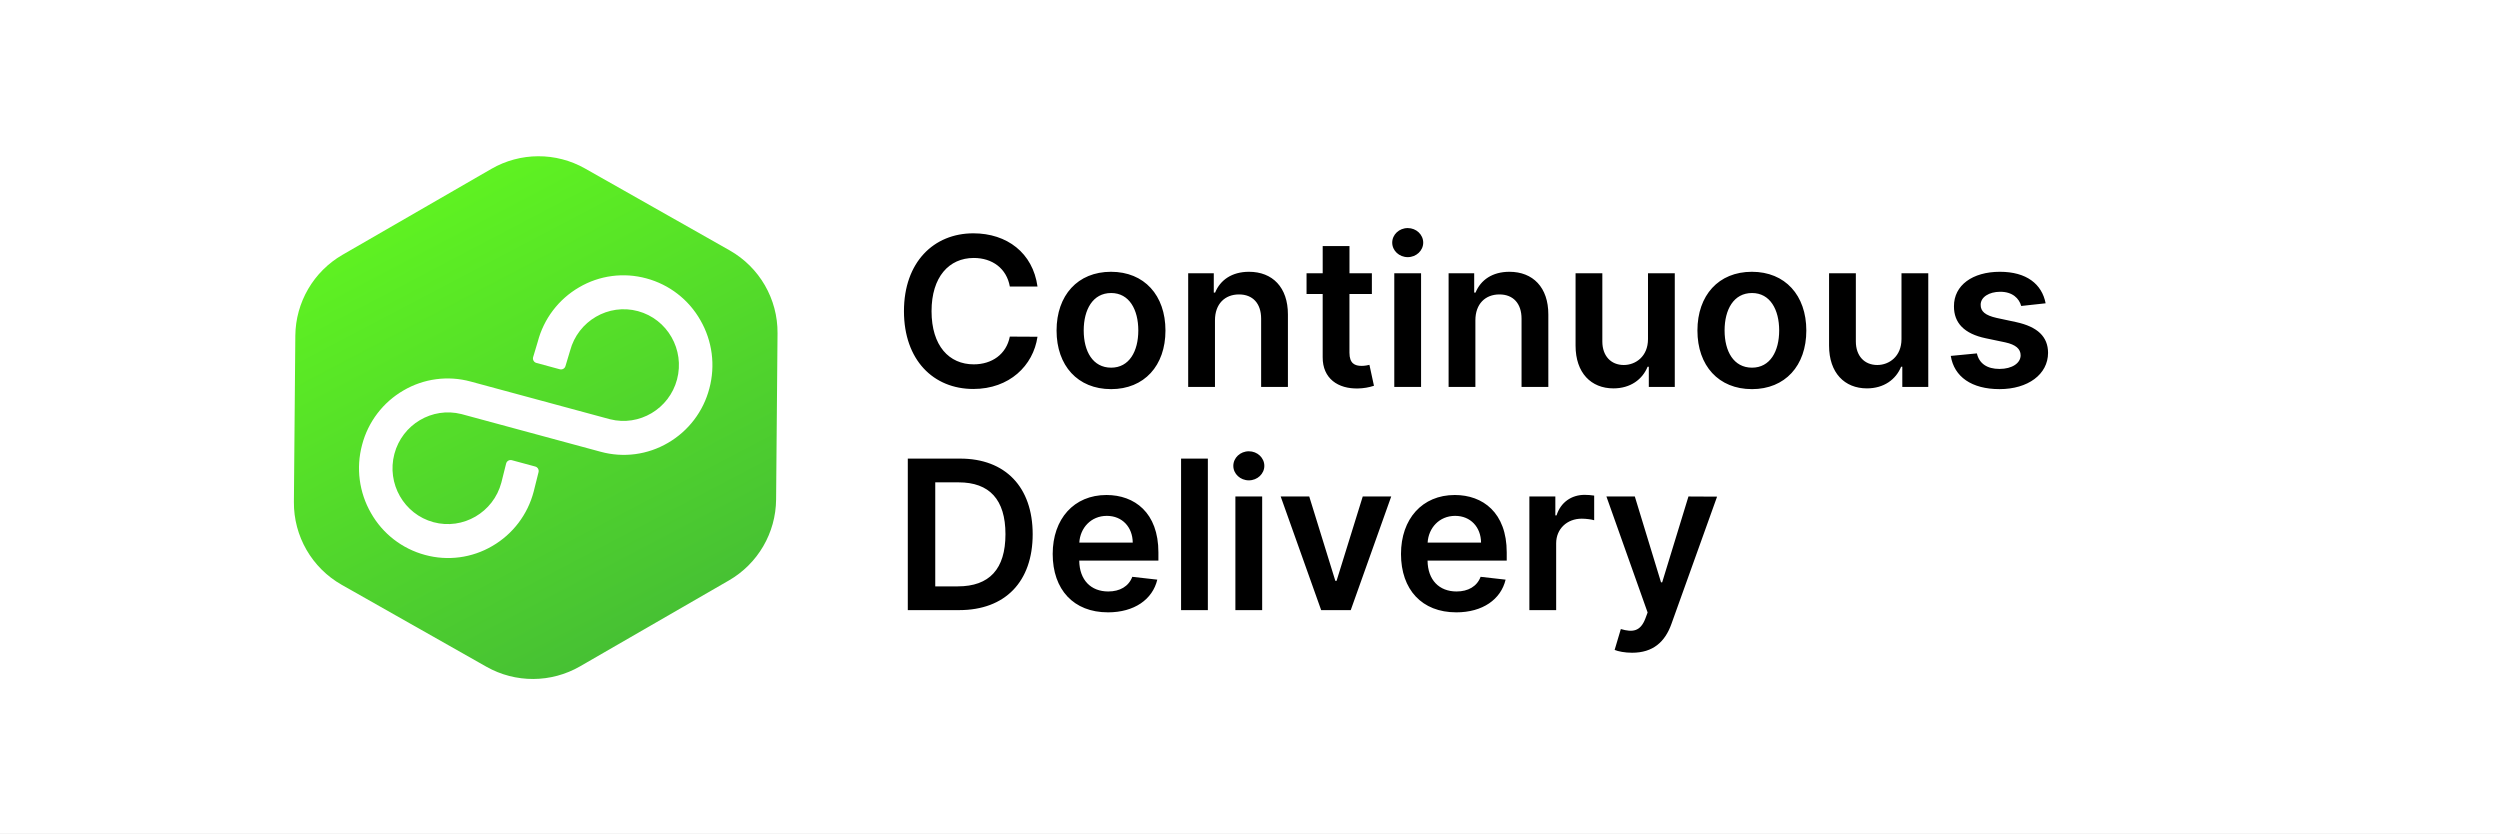
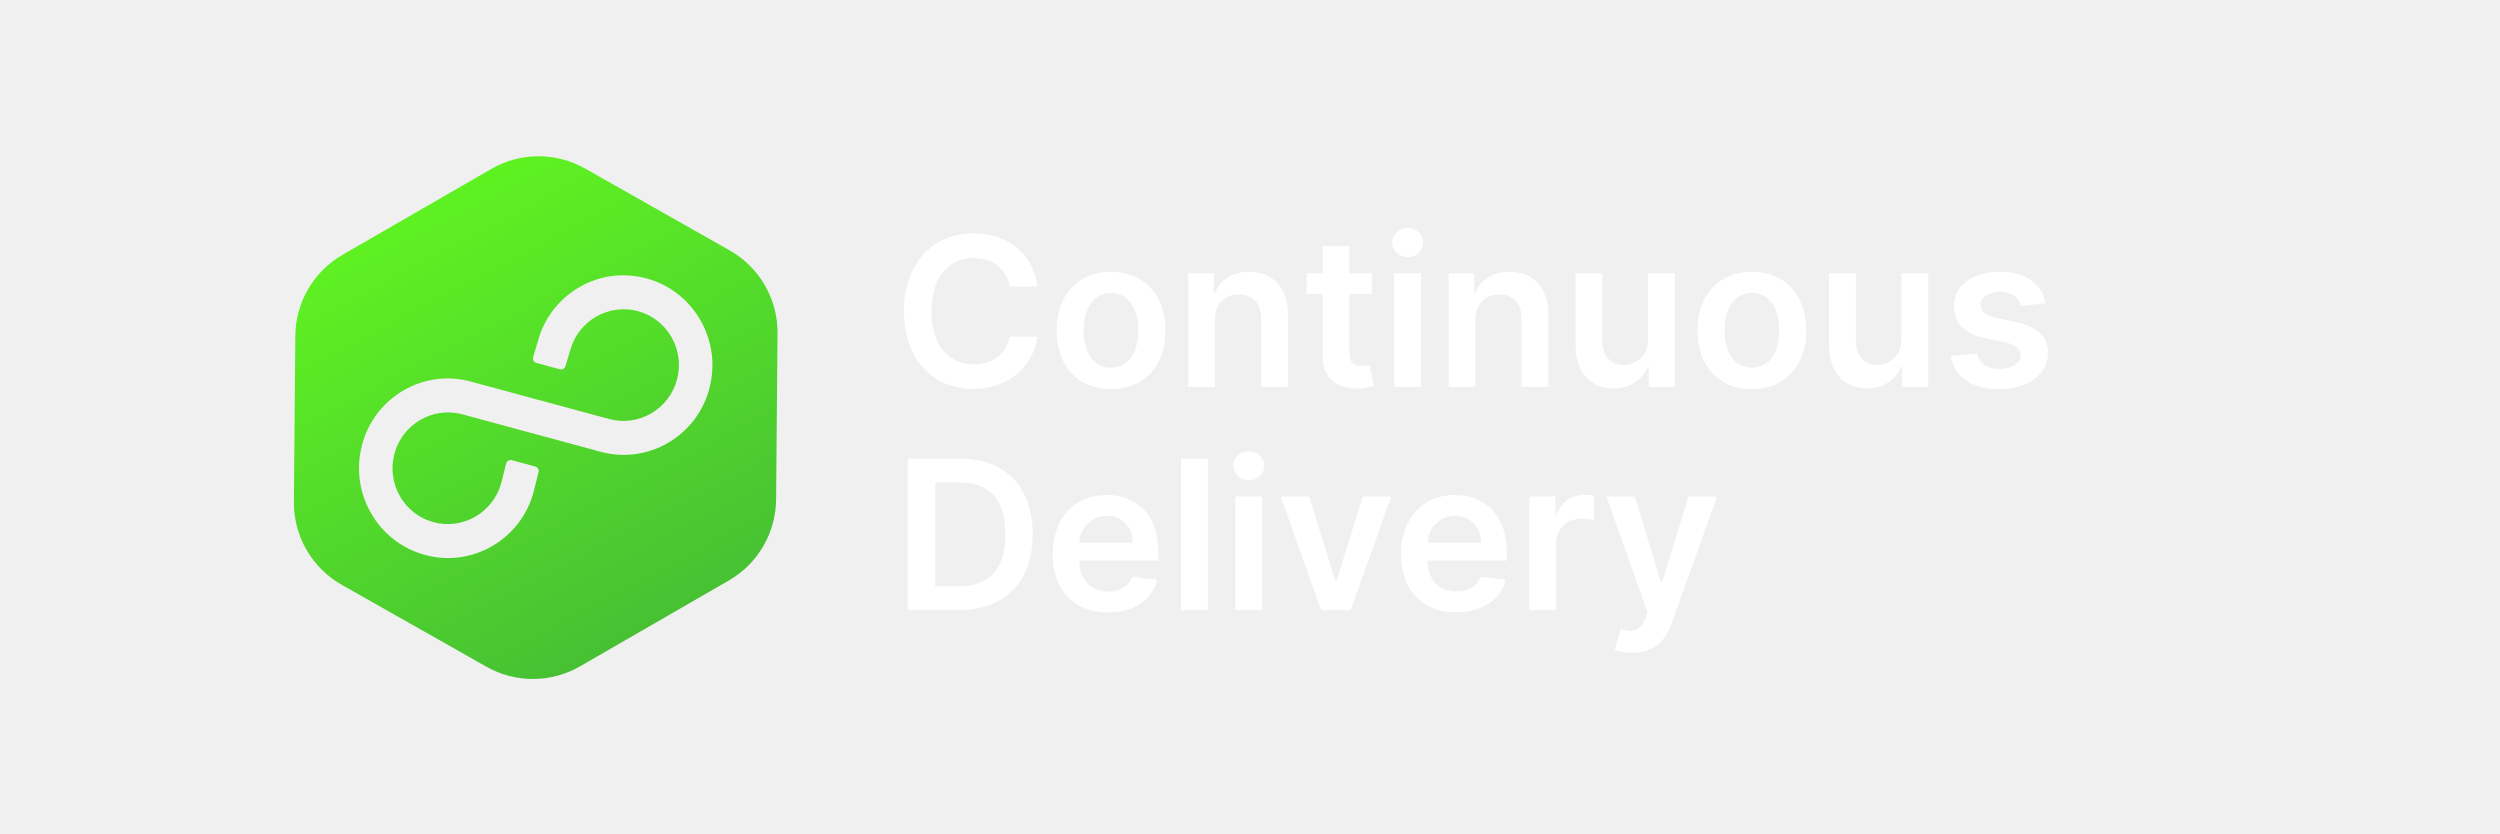
<svg xmlns="http://www.w3.org/2000/svg" viewBox="0 0 168 56" fill="none">
-   <path fill="#fff" d="M0 0h168v56H0z" />
  <path fill-rule="evenodd" clip-rule="evenodd" d="M49.033 16.826A6.341 6.341 0 0152.25 22.4l-.096 11.168a6.341 6.341 0 01-3.172 5.438L38.98 44.778a6.34 6.34 0 01-6.294.026l-9.72-5.503a6.341 6.341 0 01-3.216-5.573l.096-11.168a6.341 6.341 0 013.171-5.437l10.003-5.774a6.341 6.341 0 016.294-.026l9.72 5.503zm-3.536 8.672c-.526 1.982-2.537 3.171-4.502 2.676l-9.361-2.533a5.87 5.87 0 00-4.526.6 5.966 5.966 0 00-2.777 3.656 6.043 6.043 0 00.599 4.58 5.946 5.946 0 003.63 2.814 5.87 5.87 0 004.526-.6 5.967 5.967 0 002.777-3.655l.327-1.308a.312.312 0 00-.222-.378l-1.572-.425a.313.313 0 00-.385.226l-.32 1.28c-.532 2.003-2.58 3.196-4.564 2.66-1.978-.536-3.153-2.592-2.624-4.589.526-1.982 2.537-3.172 4.503-2.677l9.36 2.534a5.87 5.87 0 004.526-.6 5.966 5.966 0 002.777-3.656 6.043 6.043 0 00-.599-4.58 5.946 5.946 0 00-3.63-2.814 5.87 5.87 0 00-4.526.6 5.966 5.966 0 00-2.777 3.655l-.31 1.034a.312.312 0 00.219.391l1.572.426a.312.312 0 00.381-.212l.31-1.034c.532-2.003 2.58-3.196 4.564-2.66 1.978.536 3.154 2.592 2.624 4.589z" fill="url(#paint0_linear)" />
-   <path d="M69.72 19.254c-.314-2.263-2.054-3.575-4.311-3.575-2.66 0-4.663 1.939-4.663 5.23 0 3.286 1.978 5.23 4.663 5.23 2.421 0 4.027-1.566 4.31-3.51l-1.859-.01c-.234 1.194-1.208 1.865-2.426 1.865-1.65 0-2.834-1.238-2.834-3.575 0-2.297 1.173-3.574 2.839-3.574 1.238 0 2.207.7 2.421 1.919h1.86zM74.66 26.15c2.237 0 3.659-1.577 3.659-3.938 0-2.367-1.422-3.948-3.66-3.948-2.236 0-3.658 1.581-3.658 3.948 0 2.361 1.422 3.937 3.659 3.937zm.01-1.443c-1.238 0-1.845-1.103-1.845-2.5s.607-2.516 1.845-2.516c1.218 0 1.824 1.119 1.824 2.516s-.606 2.5-1.824 2.5zM81.646 21.526c0-1.104.666-1.74 1.616-1.74.93 0 1.486.611 1.486 1.63V26h1.8v-4.862c.005-1.83-1.039-2.874-2.615-2.874-1.143 0-1.929.547-2.277 1.397h-.09v-1.297h-1.72V26h1.8v-4.474zM92.19 18.364h-1.505v-1.83h-1.8v1.83H87.8v1.392h1.084V24c-.01 1.437 1.034 2.143 2.386 2.104a3.621 3.621 0 001.06-.18l-.304-1.407c-.1.025-.303.07-.527.07-.453 0-.816-.159-.816-.885v-3.947h1.507v-1.392zM93.696 26h1.8v-7.636h-1.8V26zm.905-8.72c.572 0 1.039-.438 1.039-.975 0-.541-.467-.979-1.04-.979-.576 0-1.043.438-1.043.98 0 .536.467.974 1.044.974zM99.146 21.526c0-1.104.666-1.74 1.616-1.74.93 0 1.486.611 1.486 1.63V26h1.8v-4.862c.005-1.83-1.039-2.874-2.615-2.874-1.143 0-1.929.547-2.277 1.397h-.09v-1.297h-1.72V26h1.8v-4.474zM110.745 22.788c0 1.164-.83 1.74-1.626 1.74-.865 0-1.442-.611-1.442-1.58v-4.584h-1.799v4.862c0 1.834 1.044 2.873 2.545 2.873 1.144 0 1.949-.601 2.297-1.456h.08V26h1.745v-7.636h-1.8v4.424zM117.726 26.15c2.237 0 3.659-1.577 3.659-3.938 0-2.367-1.422-3.948-3.659-3.948s-3.659 1.581-3.659 3.948c0 2.361 1.422 3.937 3.659 3.937zm.01-1.443c-1.238 0-1.844-1.103-1.844-2.5s.606-2.516 1.844-2.516c1.218 0 1.825 1.119 1.825 2.516s-.607 2.5-1.825 2.5zM127.78 22.788c0 1.164-.83 1.74-1.626 1.74-.865 0-1.441-.611-1.441-1.58v-4.584h-1.8v4.862c0 1.834 1.044 2.873 2.545 2.873 1.144 0 1.949-.601 2.297-1.456h.08V26h1.745v-7.636h-1.8v4.424zM137.466 20.382c-.249-1.293-1.283-2.118-3.072-2.118-1.84 0-3.093.905-3.088 2.317-.005 1.114.681 1.85 2.148 2.153l1.302.273c.701.154 1.03.438 1.03.87 0 .522-.567.915-1.422.915-.826 0-1.363-.358-1.517-1.044l-1.755.169c.224 1.402 1.402 2.232 3.277 2.232 1.909 0 3.256-.99 3.261-2.436-.005-1.089-.706-1.755-2.148-2.068l-1.302-.279c-.776-.174-1.084-.442-1.079-.884-.005-.517.567-.875 1.317-.875.831 0 1.268.452 1.407.954l1.641-.179zM64.454 41c3.103 0 4.942-1.919 4.942-5.1 0-3.173-1.84-5.082-4.872-5.082h-3.52V41h3.45zm-1.605-1.596v-6.99h1.57c2.069 0 3.148 1.154 3.148 3.485 0 2.342-1.08 3.505-3.202 3.505h-1.516zM74.45 41.15c1.78 0 3.003-.87 3.32-2.198l-1.68-.19c-.243.647-.84.985-1.615.985-1.164 0-1.934-.765-1.95-2.073h5.32v-.552c0-2.68-1.61-3.858-3.49-3.858-2.187 0-3.614 1.606-3.614 3.963 0 2.396 1.407 3.922 3.709 3.922zm-1.92-4.689c.055-.974.776-1.795 1.85-1.795 1.034 0 1.73.756 1.74 1.795h-3.59zM81.168 30.818h-1.8V41h1.8V30.818zM83.018 41h1.8v-7.636h-1.8V41zm.905-8.72c.572 0 1.04-.438 1.04-.975 0-.541-.468-.979-1.04-.979-.576 0-1.044.438-1.044.98 0 .536.468.974 1.044.974zM93.49 33.364h-1.914l-1.76 5.672h-.08l-1.755-5.672h-1.919L88.782 41h1.988l2.72-7.636zM97.856 41.15c1.78 0 3.003-.87 3.321-2.198l-1.68-.19c-.244.647-.84.985-1.616.985-1.163 0-1.934-.765-1.949-2.073h5.32v-.552c0-2.68-1.611-3.858-3.49-3.858-2.188 0-3.615 1.606-3.615 3.963 0 2.396 1.407 3.922 3.709 3.922zm-1.919-4.689c.055-.974.776-1.795 1.85-1.795 1.033 0 1.73.756 1.74 1.795h-3.59zM102.774 41h1.8v-4.49c0-.969.731-1.655 1.72-1.655.303 0 .681.055.835.105v-1.656a4.32 4.32 0 00-.646-.05c-.875 0-1.606.498-1.884 1.382h-.08v-1.272h-1.745V41zM109.676 43.864c1.402 0 2.212-.721 2.645-1.94l3.067-8.55-1.924-.01-1.765 5.767h-.079l-1.76-5.767h-1.909l2.769 7.795-.154.413c-.333.87-.86.93-1.646.7l-.417 1.403c.243.1.681.189 1.173.189z" fill="#000" />
+   <path d="M69.72 19.254c-.314-2.263-2.054-3.575-4.311-3.575-2.66 0-4.663 1.939-4.663 5.23 0 3.286 1.978 5.23 4.663 5.23 2.421 0 4.027-1.566 4.31-3.51l-1.859-.01c-.234 1.194-1.208 1.865-2.426 1.865-1.65 0-2.834-1.238-2.834-3.575 0-2.297 1.173-3.574 2.839-3.574 1.238 0 2.207.7 2.421 1.919h1.86zM74.66 26.15c2.237 0 3.659-1.577 3.659-3.938 0-2.367-1.422-3.948-3.66-3.948-2.236 0-3.658 1.581-3.658 3.948 0 2.361 1.422 3.937 3.659 3.937zm.01-1.443c-1.238 0-1.845-1.103-1.845-2.5s.607-2.516 1.845-2.516c1.218 0 1.824 1.119 1.824 2.516s-.606 2.5-1.824 2.5zM81.646 21.526c0-1.104.666-1.74 1.616-1.74.93 0 1.486.611 1.486 1.63V26h1.8v-4.862c.005-1.83-1.039-2.874-2.615-2.874-1.143 0-1.929.547-2.277 1.397h-.09v-1.297h-1.72V26h1.8v-4.474zM92.19 18.364h-1.505v-1.83h-1.8v1.83H87.8v1.392h1.084V24c-.01 1.437 1.034 2.143 2.386 2.104a3.621 3.621 0 001.06-.18l-.304-1.407c-.1.025-.303.07-.527.07-.453 0-.816-.159-.816-.885v-3.947h1.507v-1.392zM93.696 26h1.8v-7.636h-1.8V26zm.905-8.72c.572 0 1.039-.438 1.039-.975 0-.541-.467-.979-1.04-.979-.576 0-1.043.438-1.043.98 0 .536.467.974 1.044.974zM99.146 21.526c0-1.104.666-1.74 1.616-1.74.93 0 1.486.611 1.486 1.63V26h1.8v-4.862c.005-1.83-1.039-2.874-2.615-2.874-1.143 0-1.929.547-2.277 1.397h-.09v-1.297h-1.72V26h1.8v-4.474zM110.745 22.788c0 1.164-.83 1.74-1.626 1.74-.865 0-1.442-.611-1.442-1.58v-4.584h-1.799v4.862c0 1.834 1.044 2.873 2.545 2.873 1.144 0 1.949-.601 2.297-1.456h.08V26h1.745v-7.636h-1.8v4.424zM117.726 26.15c2.237 0 3.659-1.577 3.659-3.938 0-2.367-1.422-3.948-3.659-3.948s-3.659 1.581-3.659 3.948c0 2.361 1.422 3.937 3.659 3.937zm.01-1.443c-1.238 0-1.844-1.103-1.844-2.5s.606-2.516 1.844-2.516c1.218 0 1.825 1.119 1.825 2.516s-.607 2.5-1.825 2.5zM127.78 22.788c0 1.164-.83 1.74-1.626 1.74-.865 0-1.441-.611-1.441-1.58v-4.584h-1.8v4.862c0 1.834 1.044 2.873 2.545 2.873 1.144 0 1.949-.601 2.297-1.456h.08V26h1.745v-7.636h-1.8v4.424zM137.466 20.382c-.249-1.293-1.283-2.118-3.072-2.118-1.84 0-3.093.905-3.088 2.317-.005 1.114.681 1.85 2.148 2.153l1.302.273c.701.154 1.03.438 1.03.87 0 .522-.567.915-1.422.915-.826 0-1.363-.358-1.517-1.044l-1.755.169c.224 1.402 1.402 2.232 3.277 2.232 1.909 0 3.256-.99 3.261-2.436-.005-1.089-.706-1.755-2.148-2.068l-1.302-.279c-.776-.174-1.084-.442-1.079-.884-.005-.517.567-.875 1.317-.875.831 0 1.268.452 1.407.954l1.641-.179zM64.454 41c3.103 0 4.942-1.919 4.942-5.1 0-3.173-1.84-5.082-4.872-5.082h-3.52V41h3.45zm-1.605-1.596v-6.99h1.57c2.069 0 3.148 1.154 3.148 3.485 0 2.342-1.08 3.505-3.202 3.505h-1.516zM74.45 41.15c1.78 0 3.003-.87 3.32-2.198l-1.68-.19c-.243.647-.84.985-1.615.985-1.164 0-1.934-.765-1.95-2.073h5.32v-.552c0-2.68-1.61-3.858-3.49-3.858-2.187 0-3.614 1.606-3.614 3.963 0 2.396 1.407 3.922 3.709 3.922zm-1.92-4.689c.055-.974.776-1.795 1.85-1.795 1.034 0 1.73.756 1.74 1.795h-3.59zM81.168 30.818h-1.8V41h1.8V30.818zM83.018 41h1.8v-7.636h-1.8V41zm.905-8.72c.572 0 1.04-.438 1.04-.975 0-.541-.468-.979-1.04-.979-.576 0-1.044.438-1.044.98 0 .536.468.974 1.044.974zM93.49 33.364h-1.914l-1.76 5.672h-.08l-1.755-5.672h-1.919L88.782 41h1.988l2.72-7.636zM97.856 41.15c1.78 0 3.003-.87 3.321-2.198l-1.68-.19c-.244.647-.84.985-1.616.985-1.163 0-1.934-.765-1.949-2.073h5.32v-.552c0-2.68-1.611-3.858-3.49-3.858-2.188 0-3.615 1.606-3.615 3.963 0 2.396 1.407 3.922 3.709 3.922zm-1.919-4.689c.055-.974.776-1.795 1.85-1.795 1.033 0 1.73.756 1.74 1.795h-3.59zM102.774 41h1.8v-4.49c0-.969.731-1.655 1.72-1.655.303 0 .681.055.835.105v-1.656a4.32 4.32 0 00-.646-.05c-.875 0-1.606.498-1.884 1.382h-.08v-1.272h-1.745V41zM109.676 43.864c1.402 0 2.212-.721 2.645-1.94l3.067-8.55-1.924-.01-1.765 5.767h-.079l-1.76-5.767h-1.909l2.769 7.795-.154.413c-.333.87-.86.93-1.646.7l-.417 1.403c.243.1.681.189 1.173.189z" fill="#fff" />
  <defs>
    <linearGradient id="paint0_linear" x1="24.467" y1="10.5" x2="42.875" y2="45.5" gradientUnits="userSpaceOnUse">
      <stop stop-color="#62F91F" />
      <stop offset="1" stop-color="#45BD35" />
    </linearGradient>
  </defs>
</svg>
